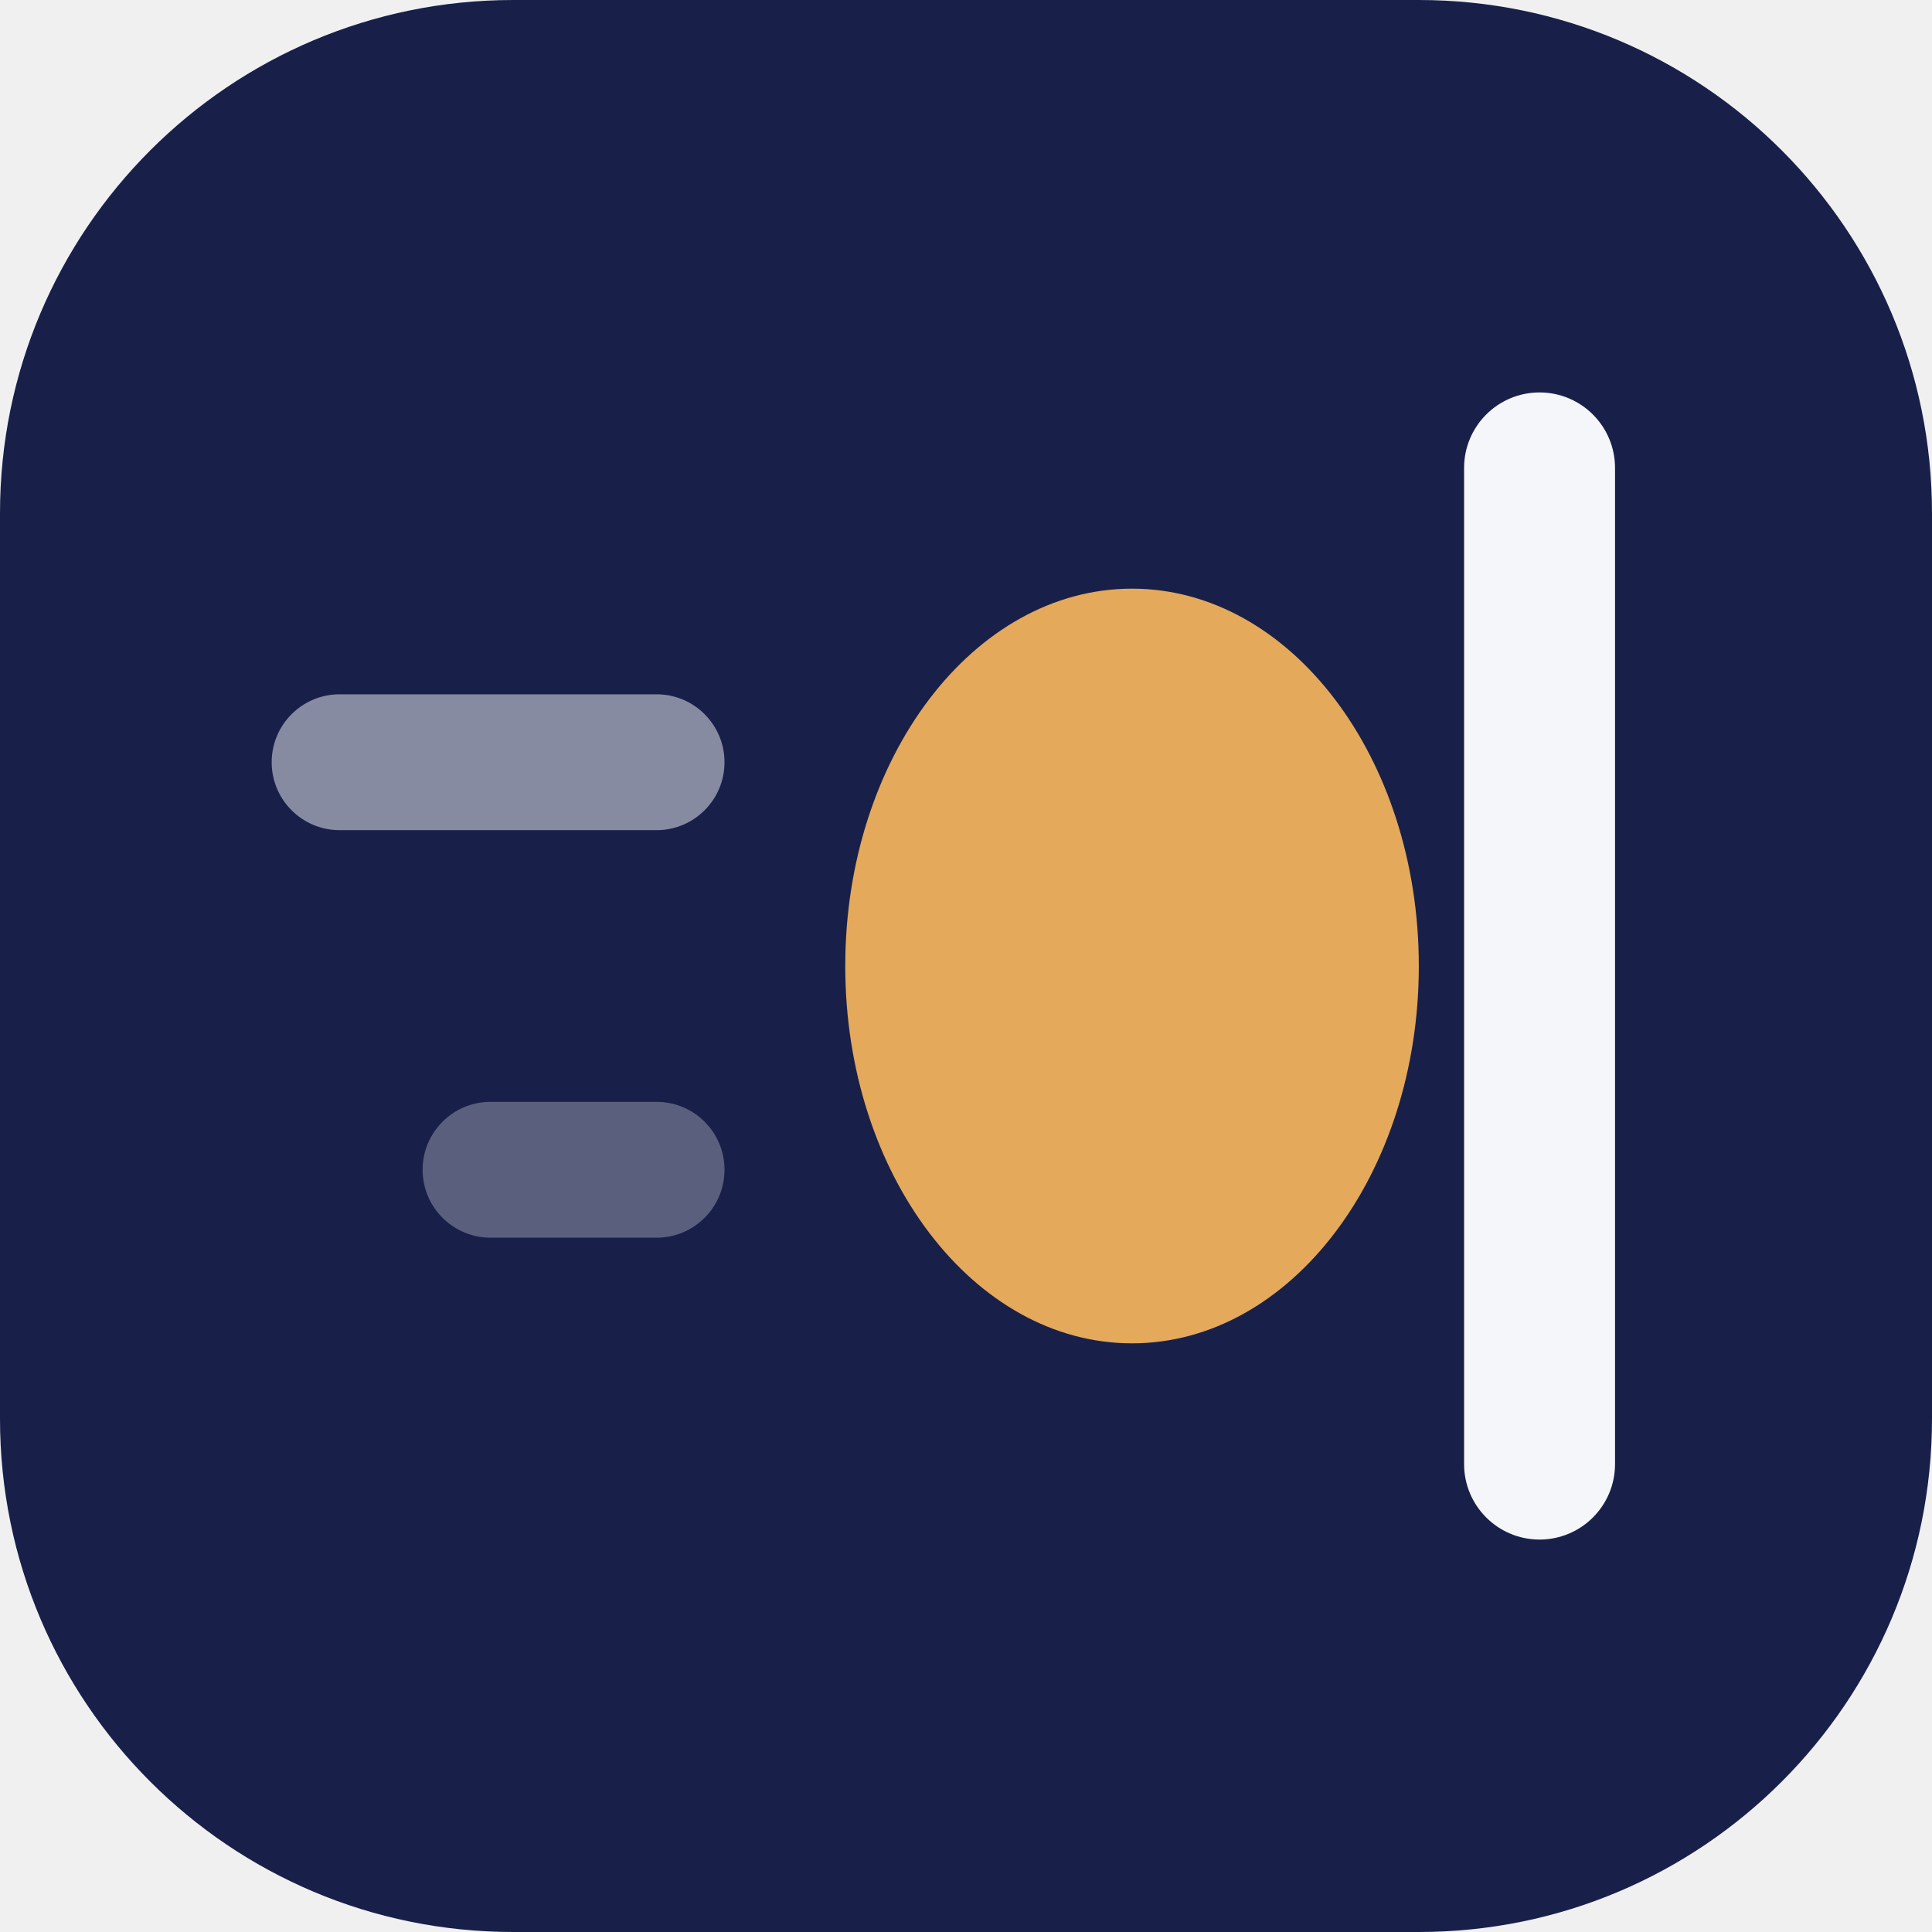
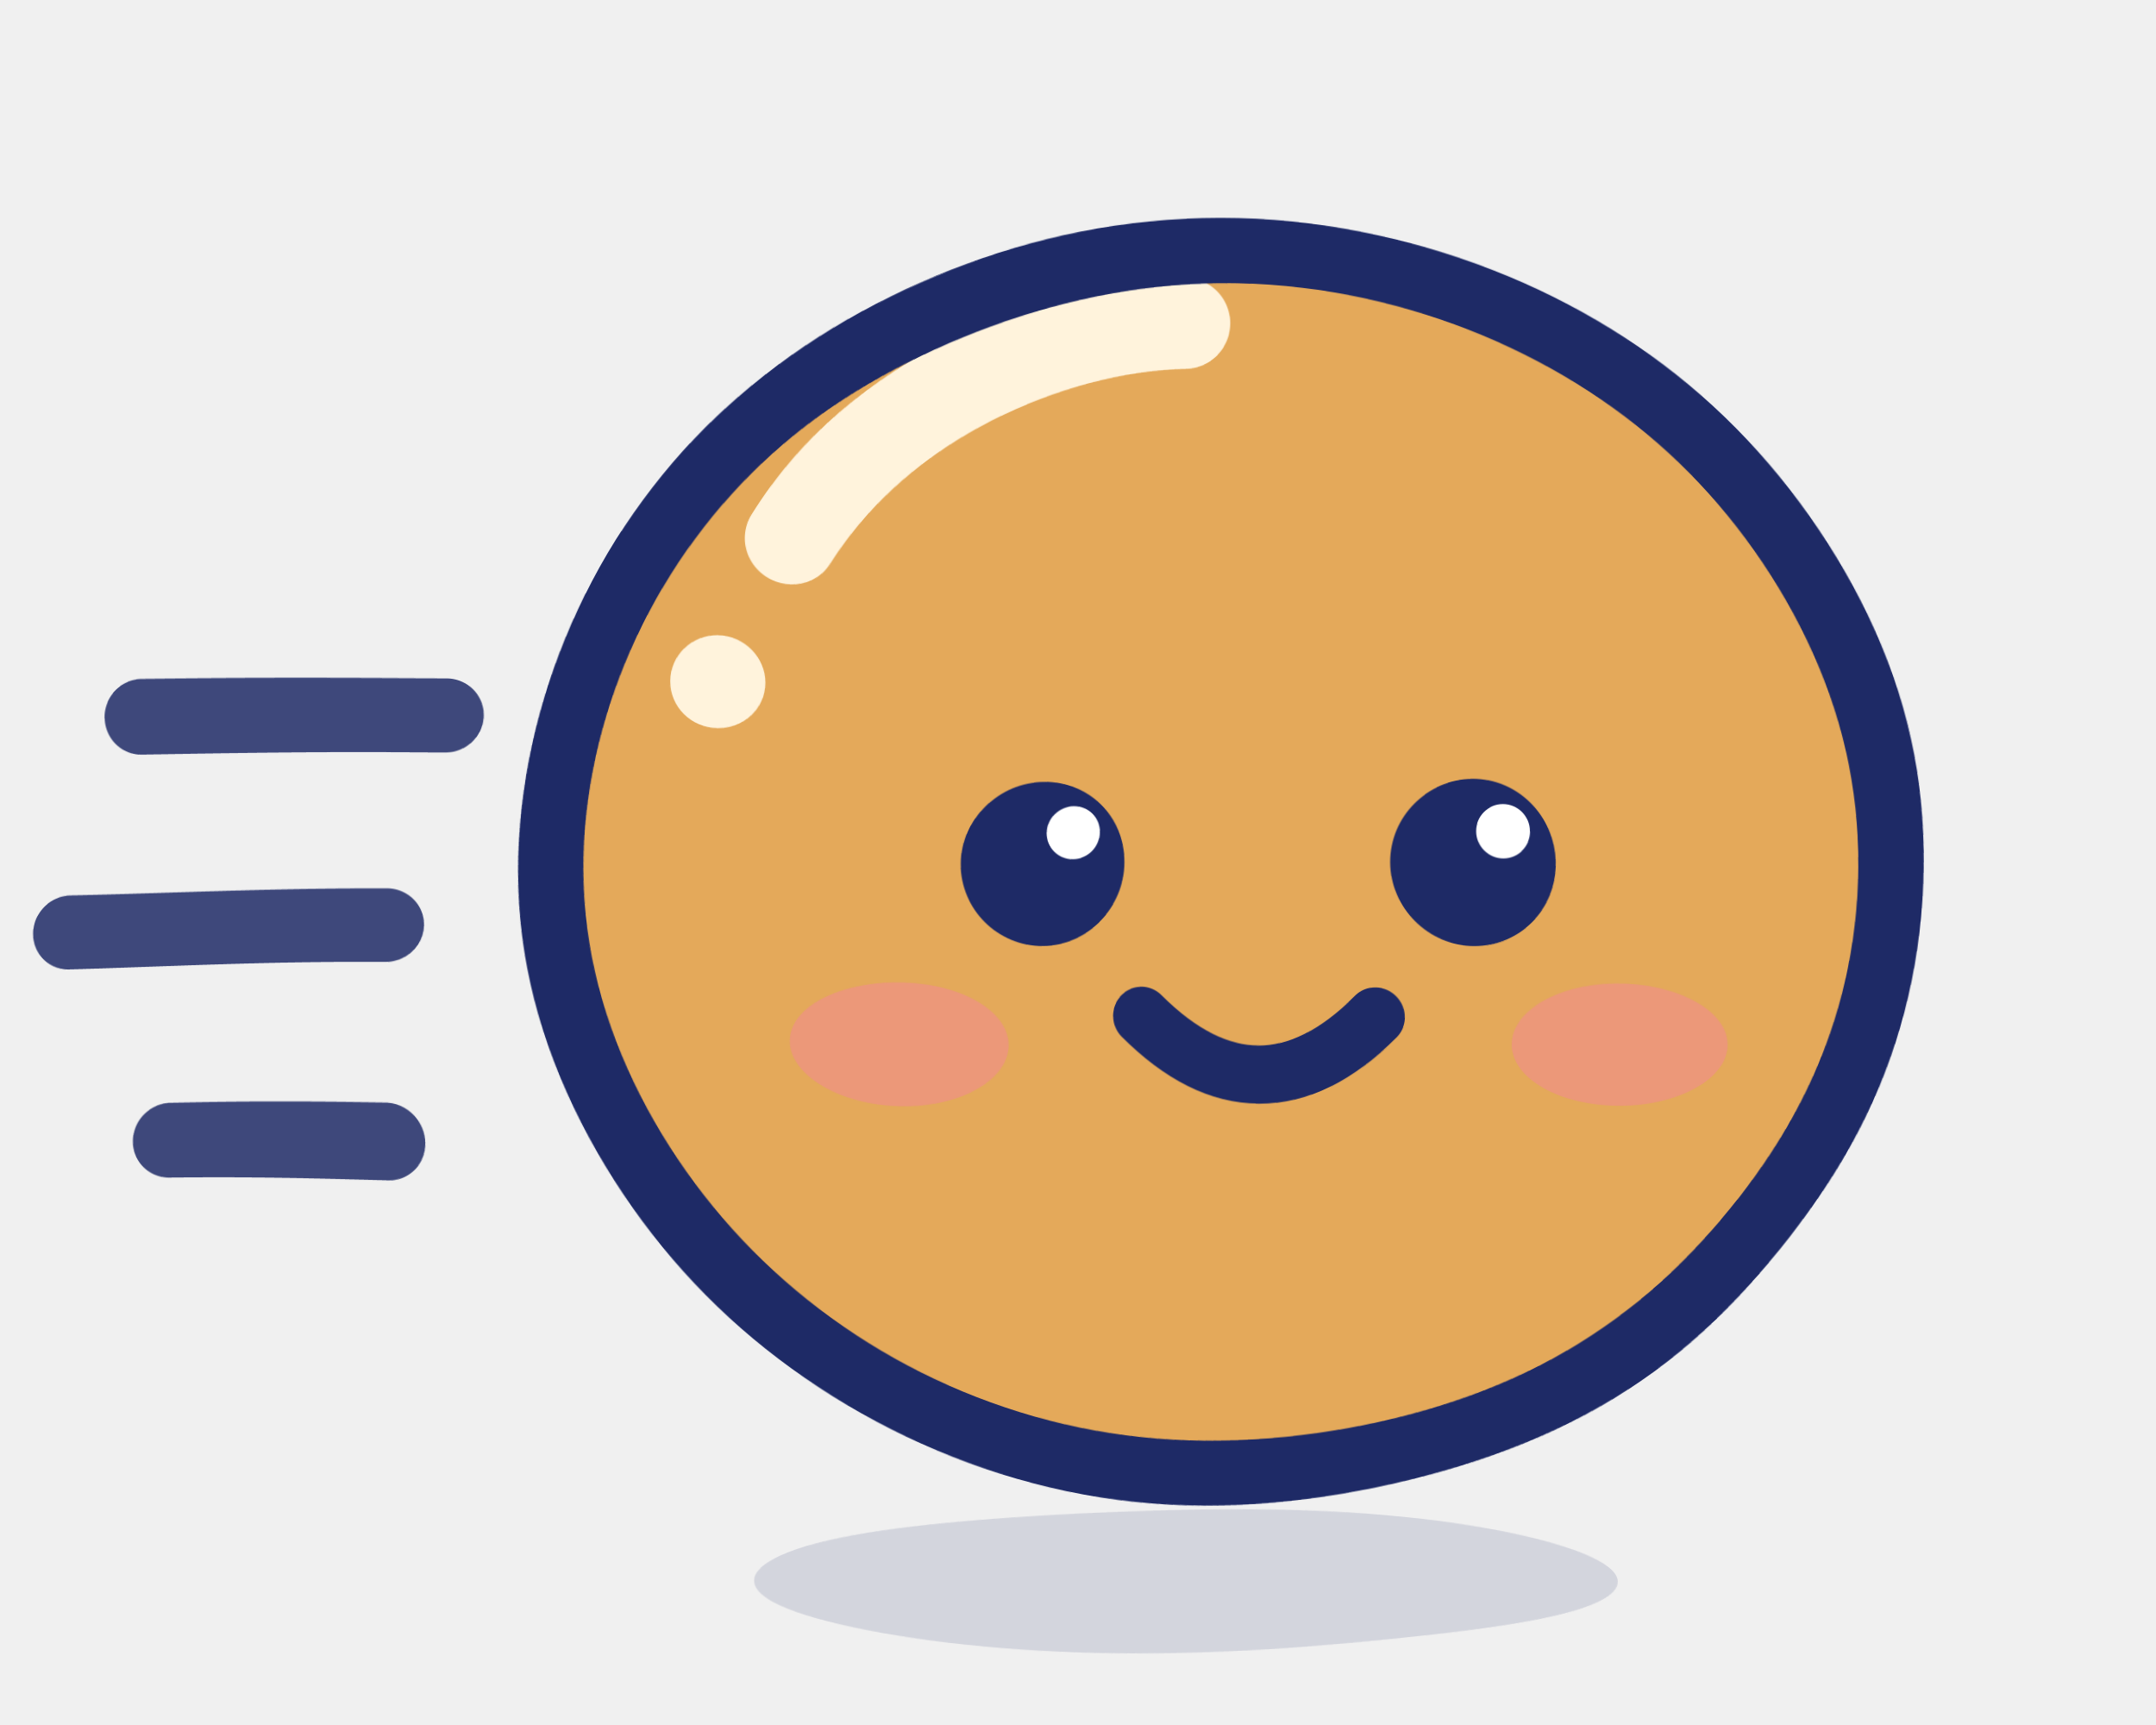
- <svg xmlns="http://www.w3.org/2000/svg" viewBox="0 0 64 64" role="img" aria-label="Tov">
-   <rect width="64" height="64" rx="17" fill="#18204A" />
-   <rect x="48.5" y="13" width="5" height="38" rx="2.5" fill="#F5F6F9" />
-   <rect x="9" y="23" width="15" height="4.5" rx="2.25" fill="#F5F6F9" opacity=".5" />
-   <rect x="14" y="36.5" width="10" height="4.5" rx="2.25" fill="#F5F6F9" opacity=".3" />
-   <ellipse cx="37.5" cy="32" rx="9.5" ry="12.5" fill="#E4A95A" />
+ <svg xmlns="http://www.w3.org/2000/svg" viewBox="0 0 120 96" role="img" aria-label="Tov">
+   <style>
+     @media (prefers-color-scheme: dark) { .lines { stroke: #A8AECB; } .shadow { fill: #000; opacity: .35; } }
+   </style>
+   <defs>
+     <filter id="r" x="-20%" y="-20%" width="140%" height="140%">
+       <feTurbulence type="fractalNoise" baseFrequency="0.022" numOctaves="2" seed="3" />
+       <feDisplacementMap in="SourceGraphic" scale="1.8" />
+     </filter>
+   </defs>
+   <g filter="url(#r)" stroke-linecap="round" stroke-linejoin="round">
+     <ellipse class="shadow" cx="66" cy="88" rx="24" ry="4" fill="#1E2A66" opacity=".14" />
+     <path class="lines" d="M8 40h17M4 52h18M10 64h12" fill="none" stroke="#1E2A66" stroke-width="4.2" opacity=".85" />
+     <ellipse cx="68" cy="48" rx="37" ry="34" fill="#E4A95A" />
+     <path d="M44 30c5-8 14-12 22-12" fill="none" stroke="#FFF3DC" stroke-width="5" />
+     <circle cx="40" cy="38" r="2.6" fill="#FFF3DC" />
+     <ellipse cx="68" cy="48" rx="37" ry="34" fill="none" stroke="#1E2A66" stroke-width="3.6" />
+     <ellipse cx="50" cy="58" rx="6" ry="3.4" fill="#F08F8A" opacity=".65" />
+     <ellipse cx="90" cy="58" rx="6" ry="3.4" fill="#F08F8A" opacity=".65" />
+     <circle cx="58" cy="48" r="4.6" fill="#1E2A66" />
+     <circle cx="82" cy="48" r="4.6" fill="#1E2A66" />
+     <circle cx="59.7" cy="46.3" r="1.5" fill="#fff" />
+     <circle cx="83.7" cy="46.3" r="1.5" fill="#fff" />
+     <path d="M63.5 56.5q6.5 6.5 13 0" fill="none" stroke="#1E2A66" stroke-width="3.2" />
+   </g>
</svg>
